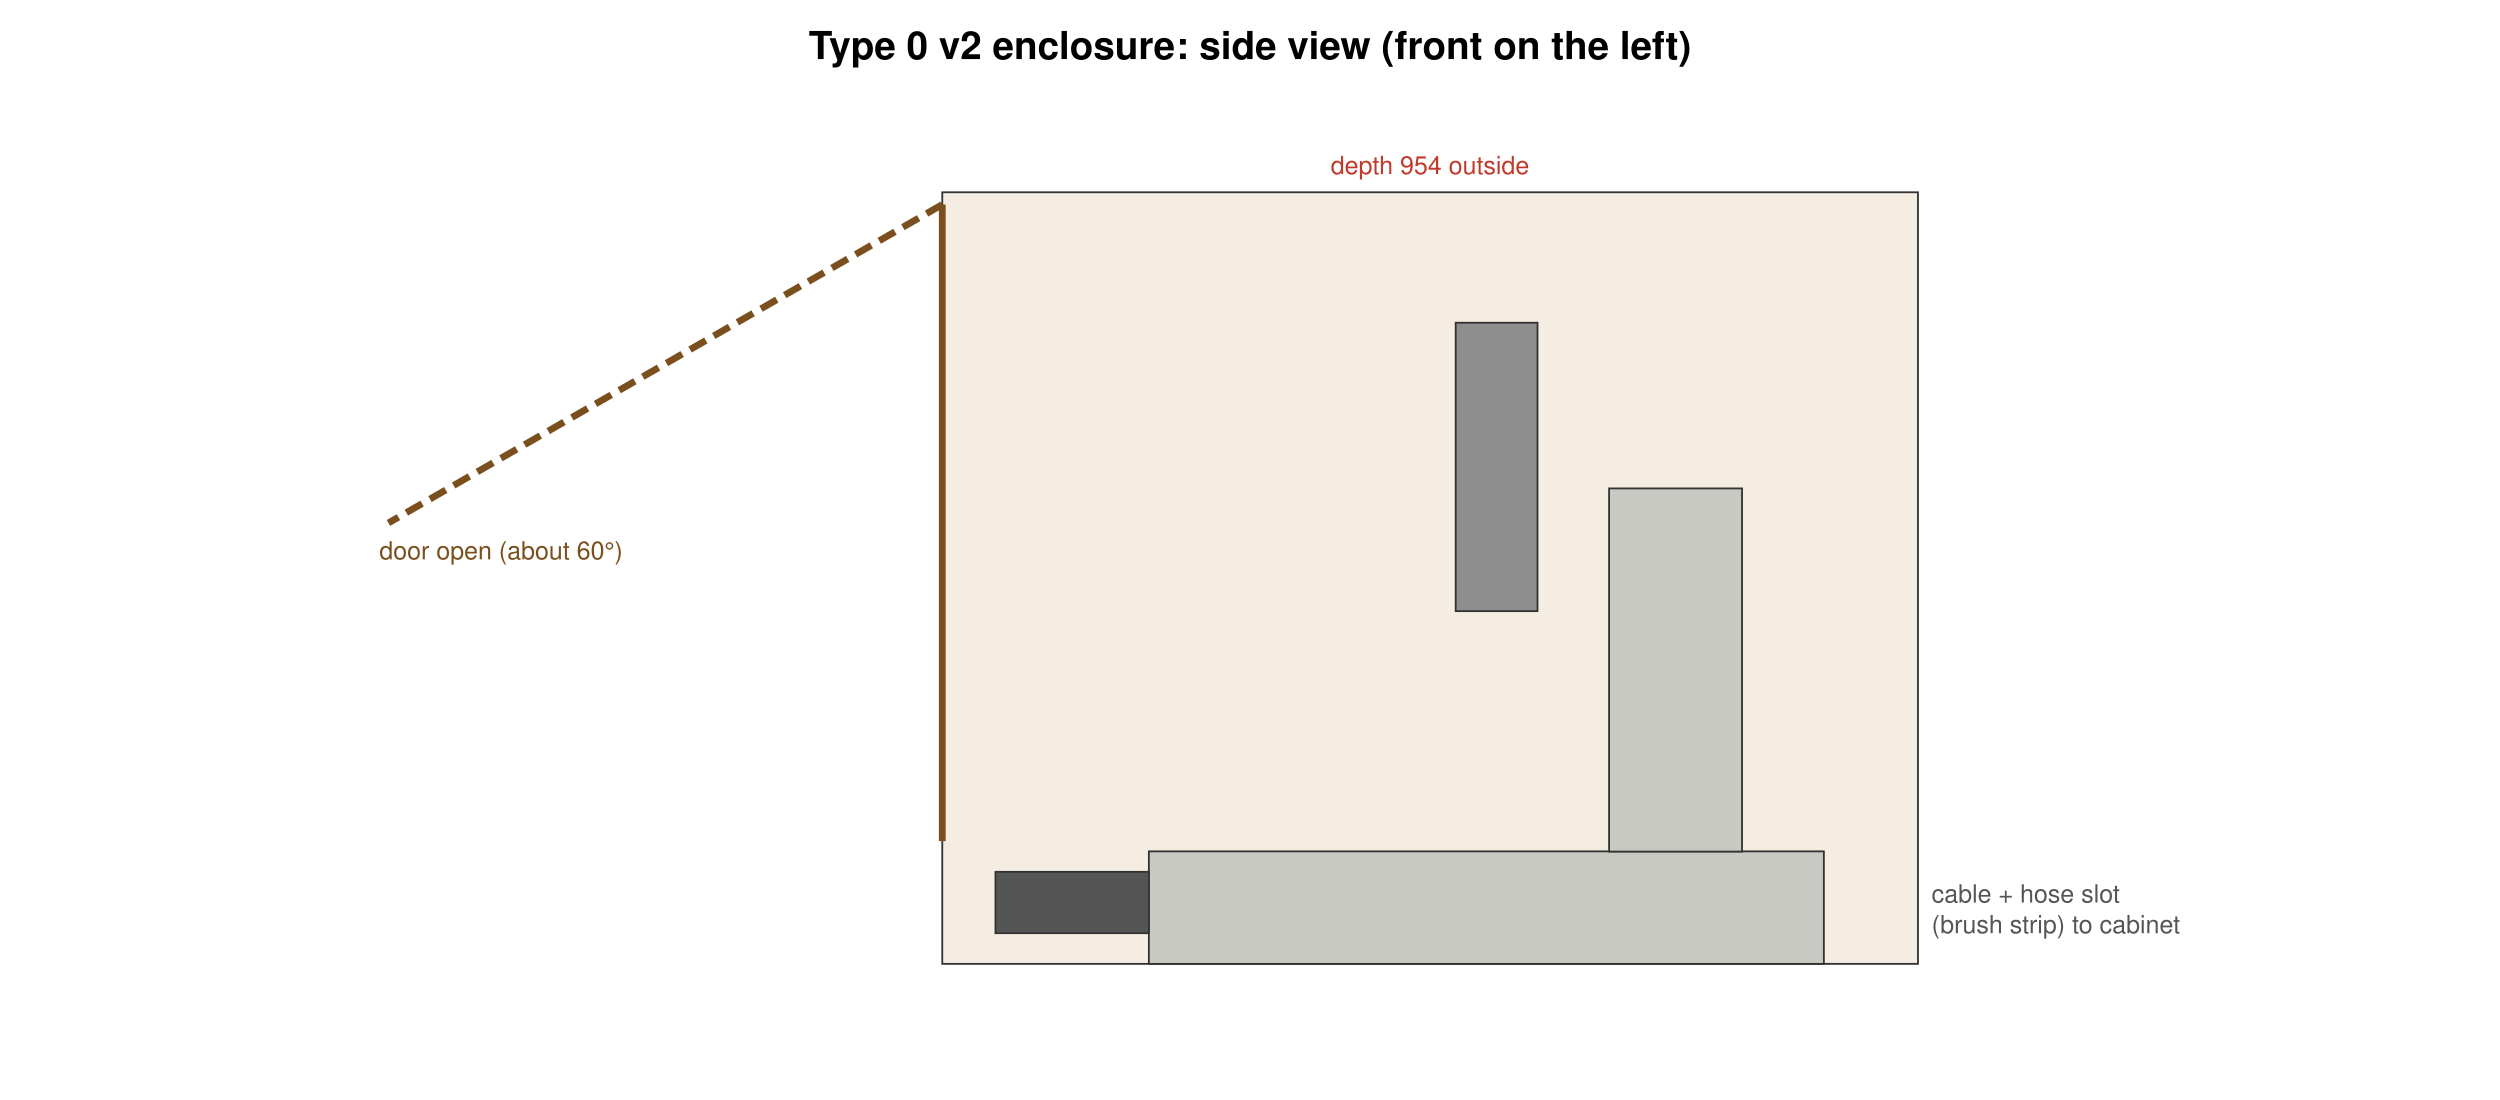
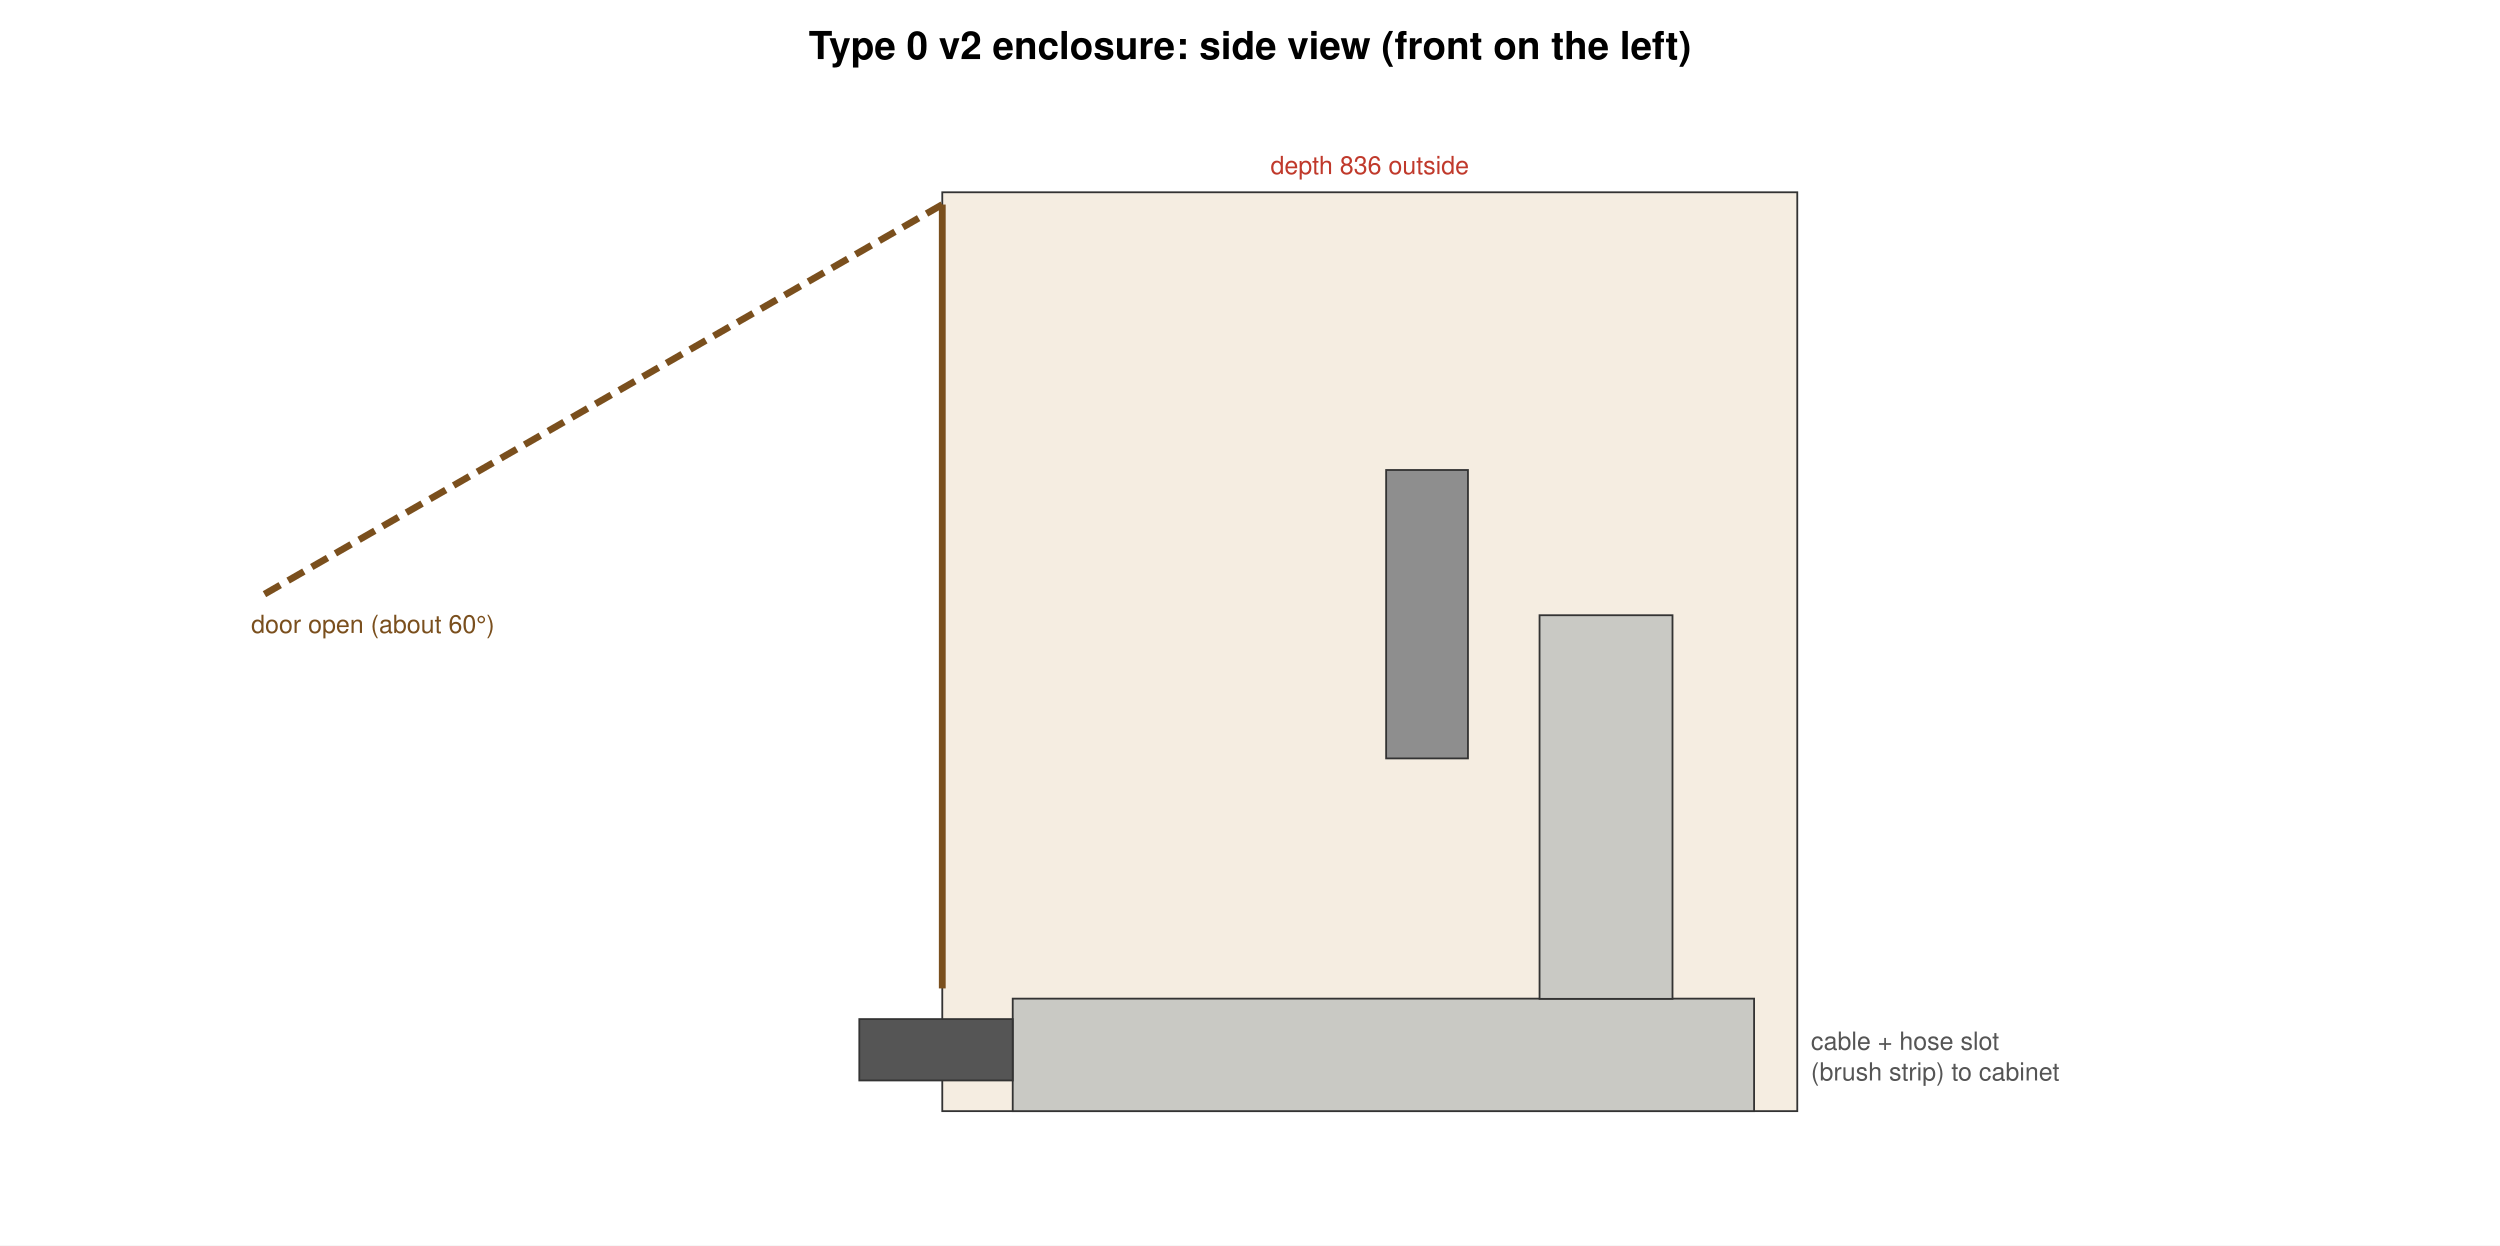
- <svg xmlns="http://www.w3.org/2000/svg" viewBox="0 0 1100 484" font-family="Helvetica, Arial, sans-serif">
-   <rect width="1100" height="484" fill="#fff" />
+ <svg xmlns="http://www.w3.org/2000/svg" viewBox="0 0 1100 548" font-family="Helvetica, Arial, sans-serif">
+   <rect width="1100" height="548" fill="#fff" />
  <text x="550.0" y="26" text-anchor="middle" font-size="17" font-weight="bold">Type 0 v2 enclosure: side view (front on the left)</text>
-   <rect x="414.6" y="84.6" width="429.3" height="339.5" fill="#d9b98a" fill-opacity="0.25" stroke="#333" stroke-width="0.8" />
-   <rect x="505.5" y="374.6" width="297.0" height="49.5" fill="#c9c9c4" fill-opacity="1.0" stroke="#333" stroke-width="0.8" />
-   <rect x="708.0" y="214.9" width="58.5" height="159.8" fill="#c9c9c4" fill-opacity="1.0" stroke="#333" stroke-width="0.8" />
-   <rect x="438.0" y="383.6" width="67.5" height="27.0" fill="#555" fill-opacity="1.0" stroke="#333" stroke-width="0.8" />
-   <rect x="640.5" y="142.0" width="36.0" height="126.9" fill="#8e8e8e" fill-opacity="1.0" stroke="#333" stroke-width="0.8" />
-   <line x1="414.6" y1="90.0" x2="170.9" y2="230.1" stroke="#7a4f1d" stroke-width="3" stroke-dasharray="8 4" />
-   <line x1="414.6" y1="90.0" x2="414.6" y2="370.1" stroke="#7a4f1d" stroke-width="3" />
-   <text x="166.9" y="246.1" text-anchor="start" font-size="11" fill="#7a4f1d">door open (about 60°)</text>
-   <text x="629.2" y="76.6" text-anchor="middle" font-size="11" fill="#c0392b">depth 954 outside</text>
-   <text x="849.9" y="397.1" text-anchor="start" font-size="11" fill="#555">cable + hose slot</text>
-   <text x="849.9" y="410.6" text-anchor="start" font-size="11" fill="#555">(brush strip) to cabinet</text>
+   <rect x="414.6" y="84.6" width="376.2" height="404.3" fill="#d9b98a" fill-opacity="0.25" stroke="#333" stroke-width="0.8" />
+   <rect x="445.6" y="439.4" width="326.2" height="49.5" fill="#c9c9c4" fill-opacity="1.0" stroke="#333" stroke-width="0.8" />
+   <rect x="677.4" y="270.7" width="58.5" height="168.8" fill="#c9c9c4" fill-opacity="1.0" stroke="#333" stroke-width="0.8" />
+   <rect x="378.1" y="448.4" width="67.5" height="27.0" fill="#555" fill-opacity="1.0" stroke="#333" stroke-width="0.8" />
+   <rect x="609.9" y="206.8" width="36.0" height="126.9" fill="#8e8e8e" fill-opacity="1.0" stroke="#333" stroke-width="0.8" />
+   <line x1="414.6" y1="90.0" x2="114.5" y2="262.5" stroke="#7a4f1d" stroke-width="3" stroke-dasharray="8 4" />
+   <line x1="414.6" y1="90.0" x2="414.6" y2="434.9" stroke="#7a4f1d" stroke-width="3" />
+   <text x="110.5" y="278.5" text-anchor="start" font-size="11" fill="#7a4f1d">door open (about 60°)</text>
+   <text x="602.7" y="76.6" text-anchor="middle" font-size="11" fill="#c0392b">depth 836 outside</text>
+   <text x="796.8" y="461.9" text-anchor="start" font-size="11" fill="#555">cable + hose slot</text>
+   <text x="796.8" y="475.4" text-anchor="start" font-size="11" fill="#555">(brush strip) to cabinet</text>
</svg>
